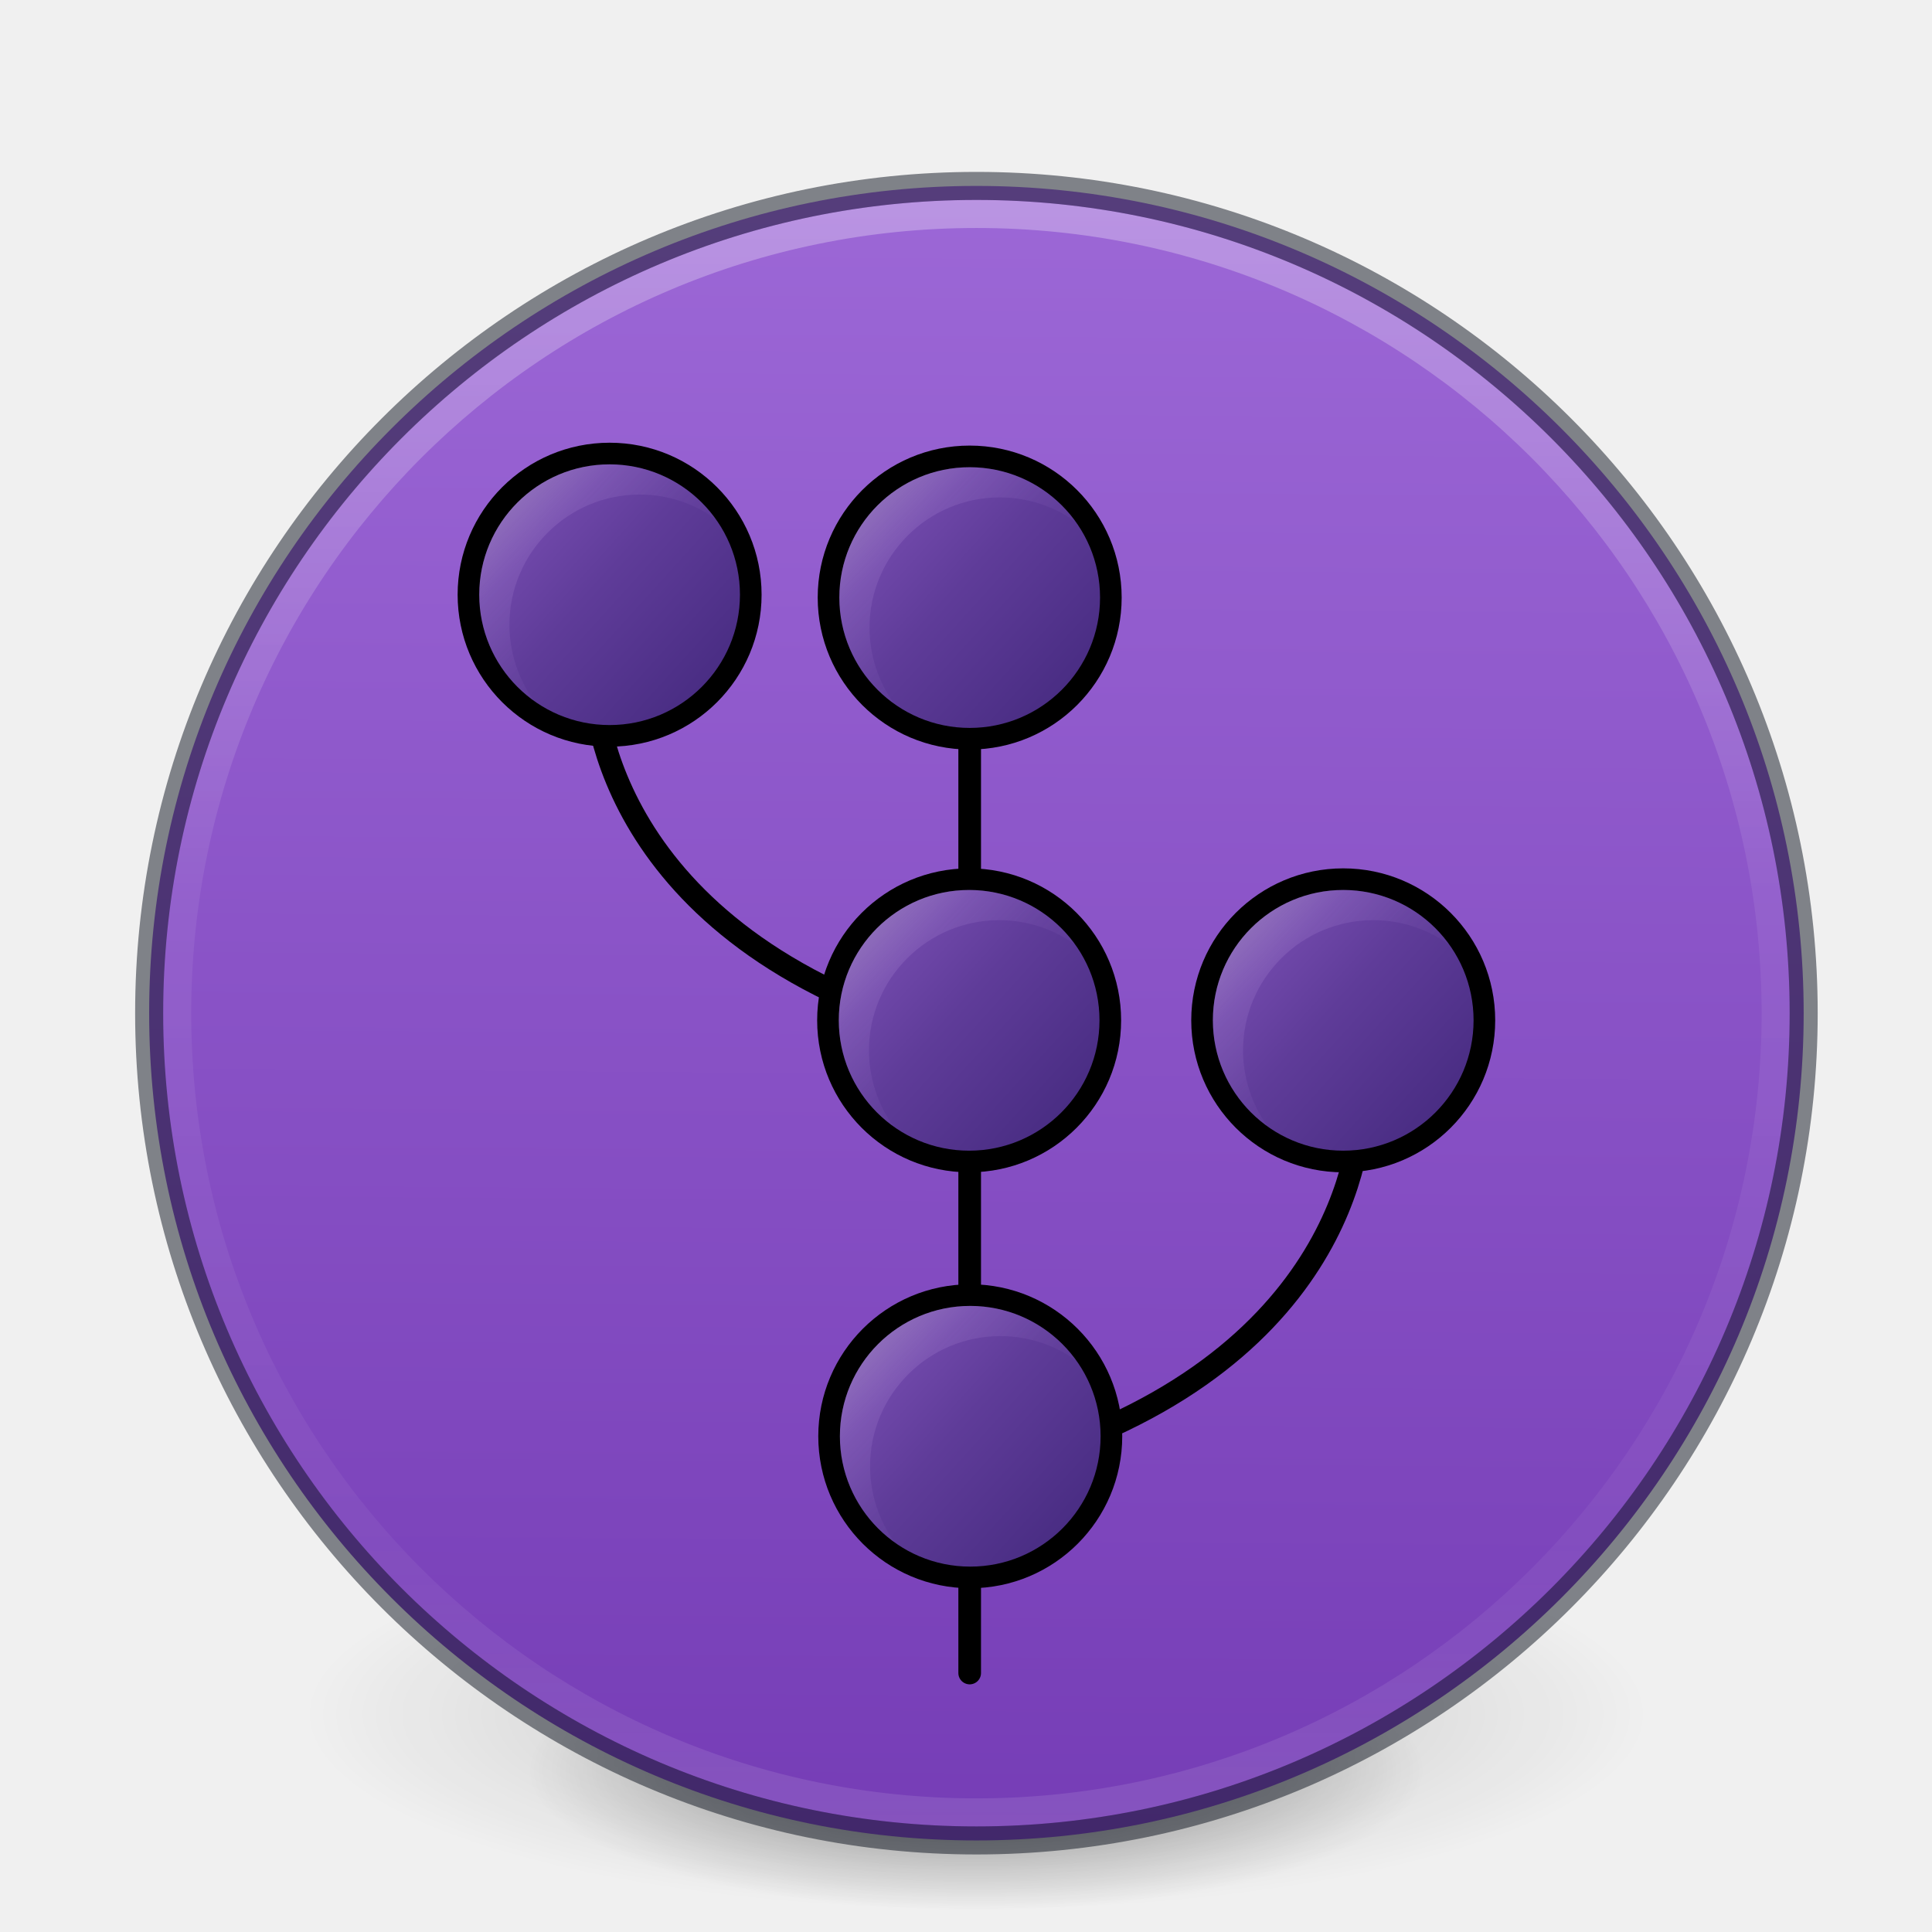
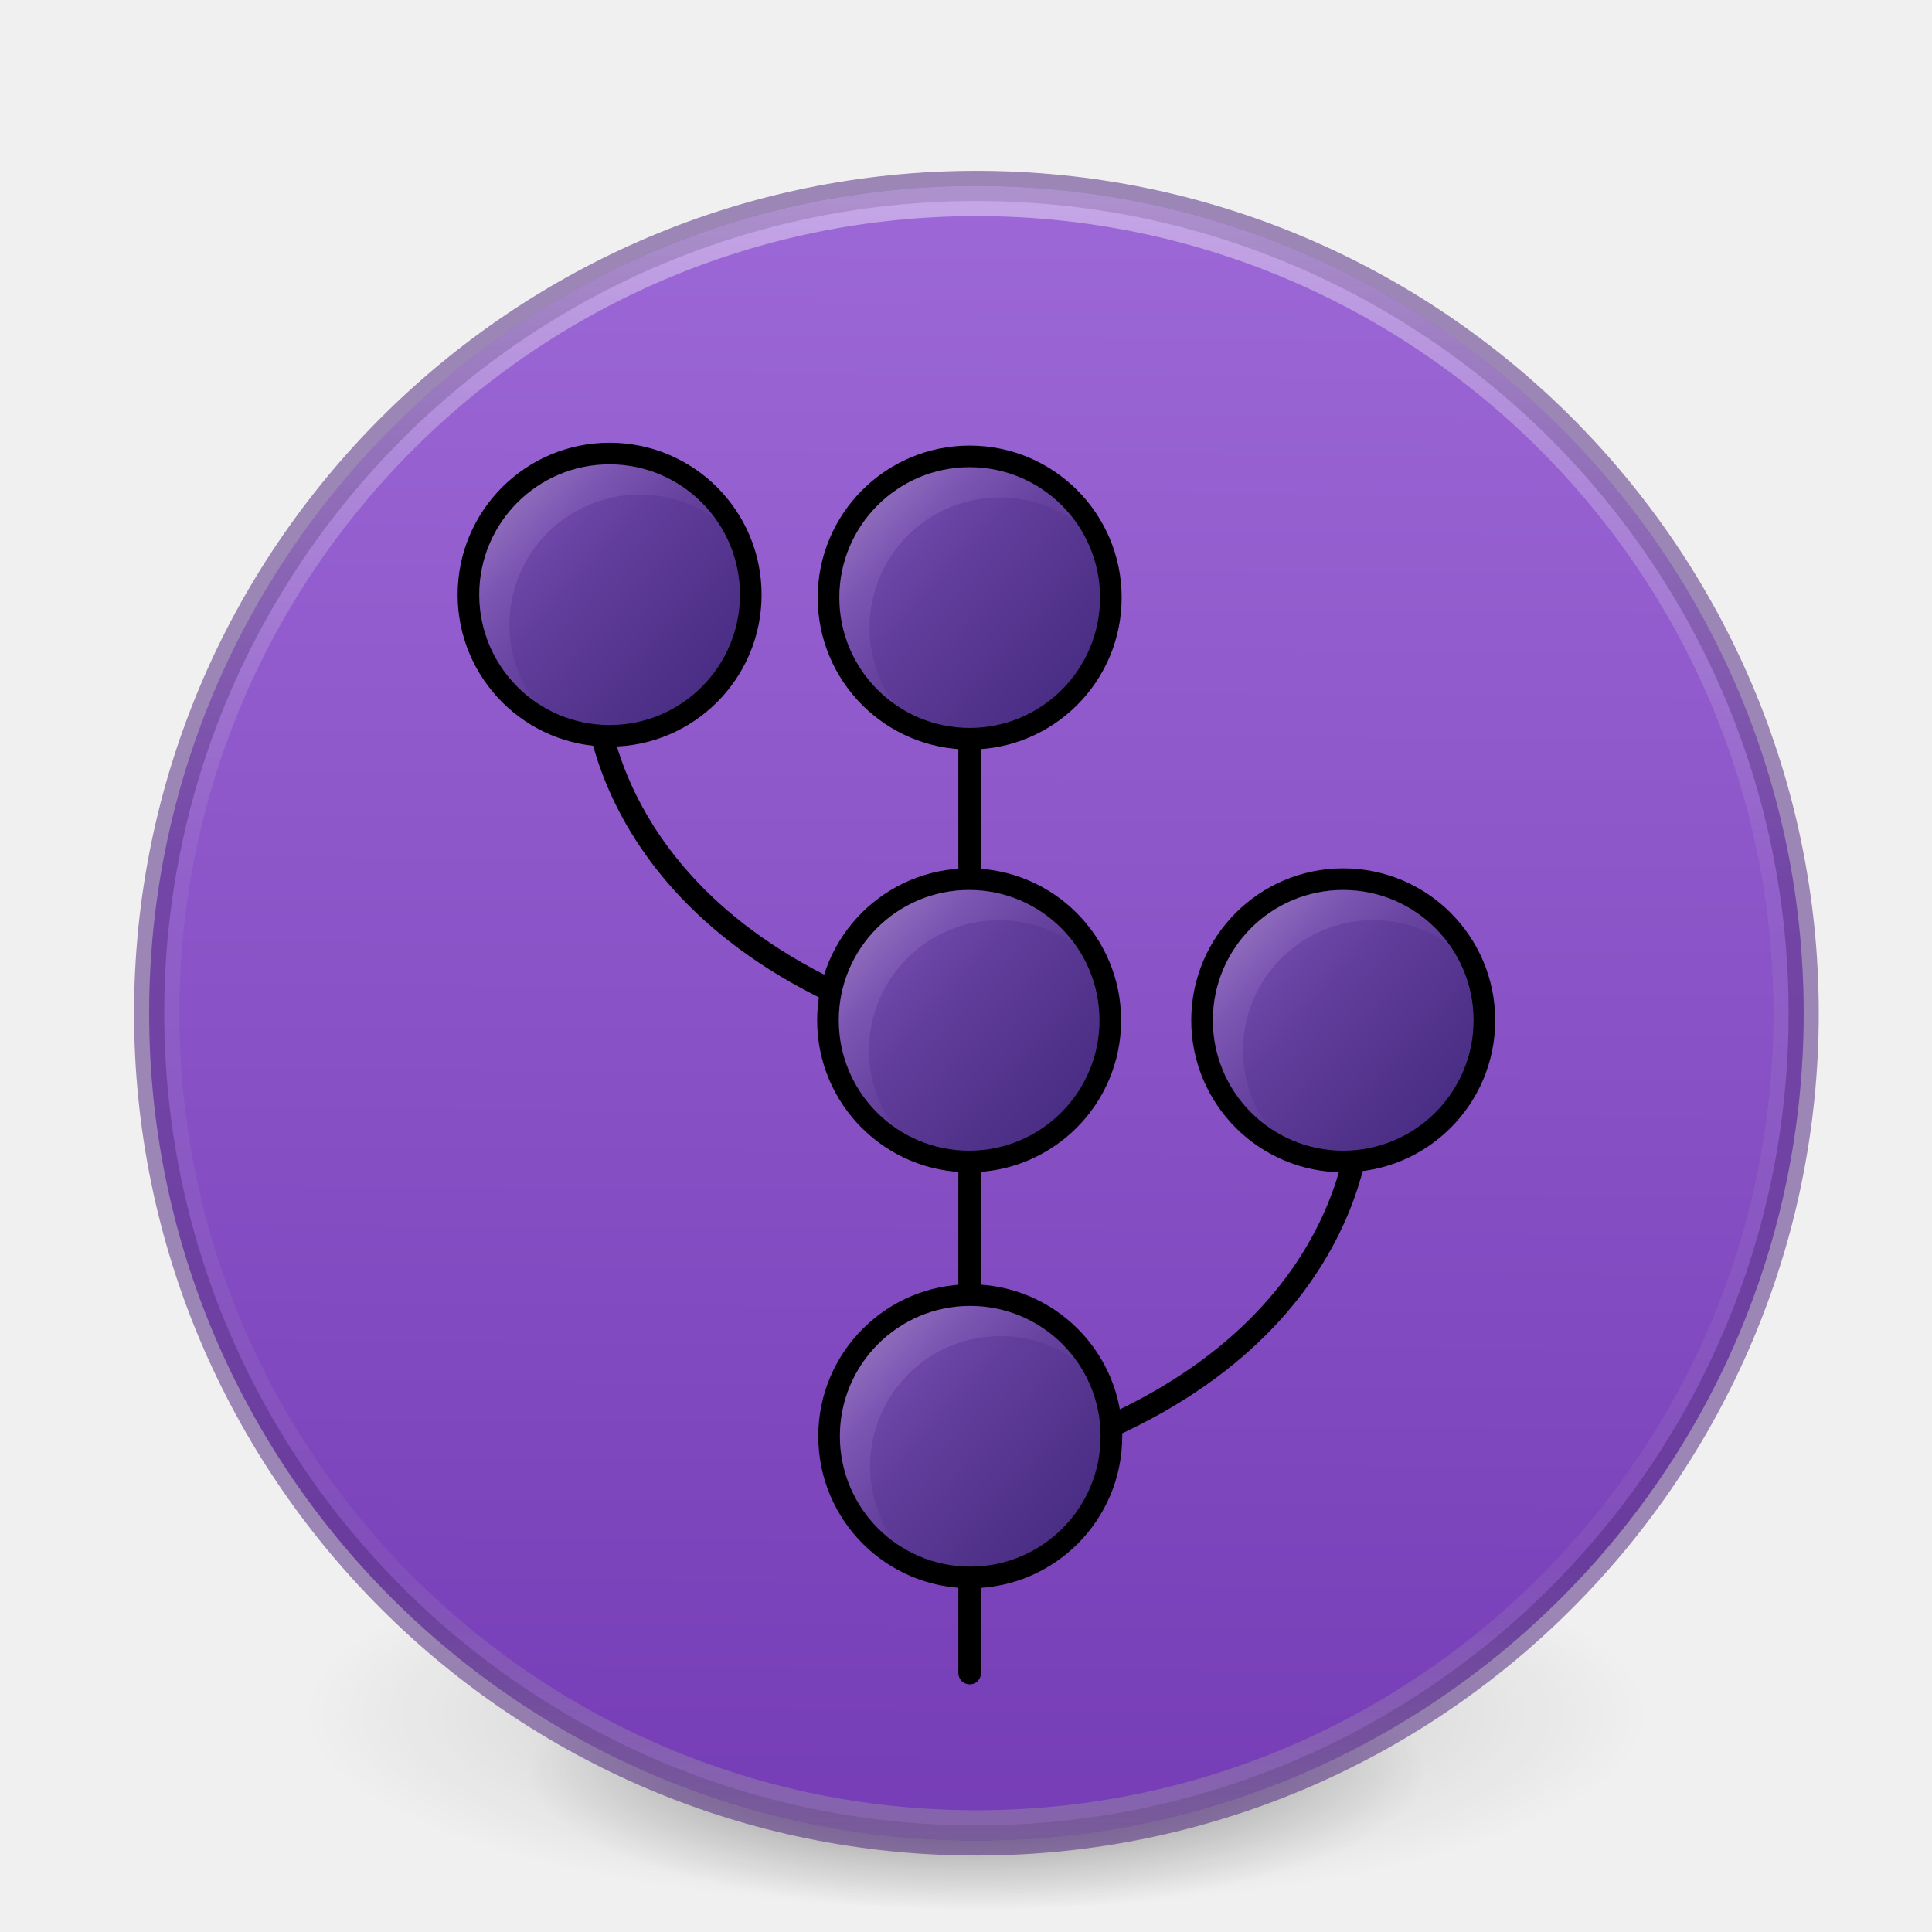
<svg xmlns="http://www.w3.org/2000/svg" xmlns:xlink="http://www.w3.org/1999/xlink" version="1.1" width="64" height="64" id="svg5157">
  <defs id="defs5159">
+     <linearGradient id="linearGradient930">
+       <stop offset="0" style="stop-color:#9c9c9c;stop-opacity:0.855" id="stop924" />
+       <stop id="stop919" style="stop-color:#b2b2b2;stop-opacity:0.191" offset="0.167" />
+       <stop offset="0.582" style="stop-color:#d3d3d3;stop-opacity:0.173" id="stop926" />
+       <stop offset="1" style="stop-color:#ffffff;stop-opacity:0.85" id="stop928" />
+     </linearGradient>
    <linearGradient id="linearGradient1053">
      <stop style="stop-color:#bababa;stop-opacity:0.439" offset="0" id="stop1049" />
      <stop style="stop-color:#c1a0e5;stop-opacity:0.173;" offset="0.334" id="stop1059" />
      <stop style="stop-color:#9d68d7;stop-opacity:0;" offset="1" id="stop1051" />
    </linearGradient>
    <linearGradient id="linearGradient1045">
      <stop id="stop1041" offset="0" style="stop-color:#41277b;stop-opacity:1" />
      <stop style="stop-color:#5f3c99;stop-opacity:1;" offset="0.409" id="stop1047" />
      <stop id="stop1043" offset="1" style="stop-color:#9d68d7;stop-opacity:1" />
    </linearGradient>
    <linearGradient id="linearGradient953-5">
      <stop style="stop-color:#7239b3;stop-opacity:1;" offset="0" id="stop949" />
      <stop style="stop-color:#9d68d7;stop-opacity:1" offset="1" id="stop951" />
    </linearGradient>
    <linearGradient id="linearGradient3820-7-2-8-6">
      <stop id="stop3822-2-6-5-0" style="stop-color:#3d3d3d;stop-opacity:1" offset="0" />
      <stop id="stop3864-8-7-4-1" style="stop-color:#686868;stop-opacity:0.498" offset="0.5" />
      <stop id="stop3824-1-2-6-7" style="stop-color:#686868;stop-opacity:0" offset="1" />
    </linearGradient>
    <linearGradient id="linearGradient4806">
      <stop offset="0" style="stop-color:#ffffff;stop-opacity:1" id="stop4808" />
      <stop offset="0.424" style="stop-color:#ffffff;stop-opacity:0.235" id="stop4810" />
      <stop offset="0.821" style="stop-color:#ffffff;stop-opacity:0.157" id="stop4812" />
      <stop offset="1" style="stop-color:#ffffff;stop-opacity:0.392" id="stop4814" />
    </linearGradient>
    <linearGradient xlink:href="#linearGradient4806" id="linearGradient3118" gradientUnits="userSpaceOnUse" gradientTransform="matrix(4.16388,0,0,4.16388,-236.0326,-50.53443)" x1="71.204" y1="15.369" x2="71.204" y2="40.496" />
    <radialGradient xlink:href="#linearGradient3820-7-2-8-6" id="radialGradient3163" gradientUnits="userSpaceOnUse" gradientTransform="matrix(0.6850502,0,0,0.2150277,-3.927532,68.46817)" cx="99.157" cy="186.171" fx="99.157" fy="186.171" r="62.769" />
    <linearGradient id="linearGradient3242-7-3-8-0-4-58-06">
      <stop offset="0" style="stop-color:#cdf87e;stop-opacity:1" id="stop3244-5-8-5-6-4-3-8" />
      <stop offset="0.262" style="stop-color:#a2e34f;stop-opacity:1" id="stop3246-9-5-1-5-3-0-7" />
      <stop offset="0.661" style="stop-color:#68b723;stop-opacity:1" id="stop3248-7-2-0-7-5-35-9" />
      <stop offset="1" style="stop-color:#1d7e0d;stop-opacity:1" id="stop3250-8-2-8-5-6-40-4" />
    </linearGradient>
    <radialGradient gradientTransform="matrix(0,2.423525,-2.639279,0,226.369,-84.88818)" gradientUnits="userSpaceOnUse" xlink:href="#linearGradient3242-7-3-8-0-4-58-06" id="radialGradient3381" fy="48.768" fx="66.127" r="31" cy="48.768" cx="66.127" />
    <linearGradient gradientTransform="matrix(2.113467,0,0,1.645562,50.72421,61.89995)" gradientUnits="userSpaceOnUse" xlink:href="#linearGradient4361" id="linearGradient3030" y2="37.13" x2="24.139" y1="9.176" x1="24.139" />
    <linearGradient id="linearGradient4361">
      <stop offset="0" style="stop-color:#ffffff;stop-opacity:1" id="stop4363" />
      <stop offset="0" style="stop-color:#ffffff;stop-opacity:0.235" id="stop4365" />
      <stop offset="1" style="stop-color:#ffffff;stop-opacity:0.157" id="stop4367" />
      <stop offset="1" style="stop-color:#ffffff;stop-opacity:0.392" id="stop4369" />
    </linearGradient>
    <linearGradient gradientTransform="matrix(1.659245,0,0,2.092852,60.83215,51.57179)" gradientUnits="userSpaceOnUse" xlink:href="#linearGradient4351" id="linearGradient3030-1" y2="26.485" x2="24.139" y1="19.795" x1="24.139" />
    <linearGradient id="linearGradient4351">
      <stop offset="0" style="stop-color:#ffffff;stop-opacity:1" id="stop4353" />
      <stop offset="0" style="stop-color:#ffffff;stop-opacity:0.235" id="stop4355" />
      <stop offset="1" style="stop-color:#ffffff;stop-opacity:0.157" id="stop4357" />
      <stop offset="1" style="stop-color:#ffffff;stop-opacity:0.392" id="stop4359" />
    </linearGradient>
    <radialGradient cx="-14.891" cy="11.546" r="20" fx="-14.891" fy="11.546" id="radialGradient3183" xlink:href="#linearGradient4330" gradientUnits="userSpaceOnUse" gradientTransform="matrix(-9.9735355e-6,17.90064,18.57144,0,-152.285,218.151)" />
    <linearGradient id="linearGradient4330">
      <stop offset="0" style="stop-color:#95a3ab;stop-opacity:1" id="stop4332" />
      <stop offset="0.262" style="stop-color:#667885;stop-opacity:1" id="stop4334" />
      <stop offset="0.705" style="stop-color:#485a6c;stop-opacity:1" id="stop4336" />
      <stop offset="1" style="stop-color:#273445;stop-opacity:1" id="stop4338" />
    </linearGradient>
    <radialGradient r="62.769" fy="185.297" fx="99.189" cy="185.297" cx="99.189" gradientTransform="matrix(0.3823536,7.5555777e-8,-1.8372241e-8,0.1115198,-5.925427,36.33585)" gradientUnits="userSpaceOnUse" id="radialGradient3300-9" xlink:href="#linearGradient23419" />
    <linearGradient id="linearGradient23419">
      <stop offset="0" style="stop-color:#000000;stop-opacity:1" id="stop23421" />
      <stop offset="1" style="stop-color:#000000;stop-opacity:0" id="stop23423" />
    </linearGradient>
    <radialGradient r="62.769" fy="185.297" fx="99.189" cy="185.297" cx="99.189" gradientTransform="matrix(0.2549024,5.3967361e-8,-1.2248161e-8,0.07965545,6.716382,44.24067)" gradientUnits="userSpaceOnUse" id="radialGradient4192" xlink:href="#linearGradient23419" />
    <linearGradient gradientTransform="matrix(2.16157,0,0,2.16157,-123.6688,37.32695)" gradientUnits="userSpaceOnUse" xlink:href="#linearGradient4806" id="linearGradient3293" y2="40.496" x2="71.204" y1="15.369" x1="71.204" />
    <linearGradient xlink:href="#linearGradient953-5" id="linearGradient955" x1="64.463" y1="128.37" x2="65.362" y2="7.455" gradientUnits="userSpaceOnUse" gradientTransform="matrix(0.499998,0,0,0.499998,0.6401574,65.63983)" />
    <linearGradient xlink:href="#linearGradient1045" id="linearGradient990" x1="165.299" y1="72.761" x2="140.478" y2="50.264" gradientUnits="userSpaceOnUse" gradientTransform="translate(-68.14741)" />
    <linearGradient xlink:href="#linearGradient1053" id="linearGradient1055" x1="79.65" y1="56.753" x2="90.919" y2="67.801" gradientUnits="userSpaceOnUse" />
    <linearGradient xlink:href="#linearGradient1045" id="linearGradient1081" gradientUnits="userSpaceOnUse" gradientTransform="translate(-68.14741)" x1="165.299" y1="72.761" x2="140.478" y2="50.264" />
    <linearGradient xlink:href="#linearGradient1053" id="linearGradient1083" gradientUnits="userSpaceOnUse" x1="79.65" y1="56.753" x2="90.919" y2="67.801" />
    <linearGradient xlink:href="#linearGradient1045" id="linearGradient1091" gradientUnits="userSpaceOnUse" gradientTransform="translate(-68.14741)" x1="165.299" y1="72.761" x2="140.478" y2="50.264" />
    <linearGradient xlink:href="#linearGradient1053" id="linearGradient1093" gradientUnits="userSpaceOnUse" x1="79.65" y1="56.753" x2="90.919" y2="67.801" />
    <linearGradient xlink:href="#linearGradient1045" id="linearGradient1101" gradientUnits="userSpaceOnUse" gradientTransform="translate(-68.14741)" x1="165.299" y1="72.761" x2="140.478" y2="50.264" />
    <linearGradient xlink:href="#linearGradient1053" id="linearGradient1103" gradientUnits="userSpaceOnUse" x1="79.65" y1="56.753" x2="90.919" y2="67.801" />
    <linearGradient xlink:href="#linearGradient1045" id="linearGradient1111" gradientUnits="userSpaceOnUse" gradientTransform="translate(-68.14741)" x1="165.299" y1="72.761" x2="140.478" y2="50.264" />
    <linearGradient xlink:href="#linearGradient1053" id="linearGradient1113" gradientUnits="userSpaceOnUse" x1="79.65" y1="56.753" x2="90.919" y2="67.801" />
+     <linearGradient xlink:href="#linearGradient930" id="linearGradient922" x1="33" y1="125" x2="33" y2="70" gradientUnits="userSpaceOnUse" />
+     <clipPath clipPathUnits="userSpaceOnUse" id="clipPath925">
+       <path d="m 32.345,70.159 c -15.121,0 -27.404,12.284 -27.404,27.404 0,15.121 12.284,27.404 27.404,27.404 15.121,0 27.404,-12.284 27.404,-27.404 0,-15.121 -12.284,-27.404 -27.404,-27.404 z" id="path927" style="color:#000000;display:inline;overflow:visible;visibility:visible;opacity:1;fill:url(#linearGradient929);fill-opacity:1;fill-rule:nonzero;stroke:none;stroke-width:0.929;marker:none;enable-background:accumulate" />
+     </clipPath>
+     <linearGradient xlink:href="#linearGradient953-5" id="linearGradient929" gradientUnits="userSpaceOnUse" gradientTransform="matrix(0.499998,0,0,0.499998,0.6401574,65.63983)" x1="64.463" y1="128.37" x2="65.362" y2="7.455" />
  </defs>
  <g id="layer3" transform="translate(0,-64)" style="display:none">
    <rect style="display:inline;fill:#888888;fill-opacity:0.153;stroke:none;stroke-width:0.493;stroke-miterlimit:4;stroke-dasharray:none;stroke-opacity:1" id="rect910" width="64.141" height="64.275" x="-0.098" y="64" />
  </g>
  <g id="layer1" transform="translate(0,-64)">
    <g style="opacity:1" id="g4198" transform="matrix(0.9289584,0,0,0.9289584,2.618274,67.83483)">
      <path style="opacity:0.2;fill:url(#radialGradient3300-9);fill-opacity:1;stroke:none" id="path3818-0" d="m 56,57.002 a 24,6.999 0 1 1 -48,0 24,6.999 0 1 1 48,0 z" />
      <path d="m 48,59.002 a 16,4.999 0 1 1 -32,0 16,4.999 0 1 1 32,0 z" id="path4190" style="opacity:0.4;fill:url(#radialGradient4192);fill-opacity:1;stroke:none" />
    </g>
    <path style="color:#000000;display:inline;overflow:visible;visibility:visible;opacity:1;fill:url(#linearGradient955);fill-opacity:1;fill-rule:nonzero;stroke:none;stroke-width:0.929;marker:none;enable-background:accumulate" id="path2555-9" d="m 32.345,70.159 c -15.121,0 -27.404,12.284 -27.404,27.404 0,15.121 12.284,27.404 27.404,27.404 15.121,0 27.404,-12.284 27.404,-27.404 0,-15.121 -12.284,-27.404 -27.404,-27.404 z" />
-     <path style="color:#000000;display:inline;overflow:visible;visibility:visible;opacity:0.3;fill:none;stroke:url(#linearGradient3293);stroke-width:0.929;stroke-linecap:round;stroke-linejoin:round;stroke-miterlimit:4;stroke-dasharray:none;stroke-dashoffset:0;stroke-opacity:1;marker:none;enable-background:accumulate" id="path3019-3" d="m 58.82,97.563 c 0,14.622 -11.853,26.475 -26.475,26.475 -14.622,0 -26.475,-11.853 -26.475,-26.475 0,-14.622 11.853,-26.475 26.475,-26.475 14.622,0 26.475,11.853 26.475,26.475 z" />
-     <path style="color:#000000;display:inline;overflow:visible;visibility:visible;opacity:0.5;fill:#7239b3;fill-opacity:0;fill-rule:nonzero;stroke:#0e141f;stroke-width:0.929;stroke-linecap:round;stroke-linejoin:round;stroke-miterlimit:4;stroke-dasharray:none;stroke-dashoffset:0;stroke-opacity:1;marker:none;enable-background:accumulate" id="path2555-7-1" d="m 32.345,70.159 c -15.121,0 -27.404,12.284 -27.404,27.404 0,15.121 12.284,27.404 27.404,27.404 15.121,0 27.404,-12.284 27.404,-27.404 0,-15.121 -12.284,-27.404 -27.404,-27.404 z" />
+     <path style="color:#000000;display:inline;overflow:visible;visibility:visible;opacity:0.5;fill:#7239b3;fill-opacity:0;fill-rule:nonzero;stroke:#481c7b;stroke-width:1;stroke-linecap:round;stroke-linejoin:round;stroke-miterlimit:4;stroke-dasharray:none;stroke-dashoffset:0;stroke-opacity:1;marker:none;enable-background:accumulate" id="path2555-7-1" d="m 32.345,70.159 c -15.121,0 -27.404,12.284 -27.404,27.404 0,15.121 12.284,27.404 27.404,27.404 15.121,0 27.404,-12.284 27.404,-27.404 0,-15.121 -12.284,-27.404 -27.404,-27.404 z" />
+     <path d="m 32.345,70.159 c -15.121,0 -27.404,12.284 -27.404,27.404 0,15.121 12.284,27.404 27.404,27.404 15.121,0 27.404,-12.284 27.404,-27.404 0,-15.121 -12.284,-27.404 -27.404,-27.404 z" id="path914" style="color:#000000;display:inline;overflow:visible;visibility:visible;opacity:0.5;fill:none;fill-opacity:0;fill-rule:nonzero;stroke:url(#linearGradient922);stroke-width:2;stroke-linecap:round;stroke-linejoin:round;stroke-miterlimit:4;stroke-dasharray:none;stroke-dashoffset:0;stroke-opacity:1;marker:none;enable-background:accumulate" clip-path="url(#clipPath925)" />
  </g>
  <g id="layer2" style="display:inline" transform="translate(0,-64)">
    <path style="fill:none;stroke:#000000;stroke-width:0.75;stroke-linecap:round;stroke-linejoin:miter;stroke-miterlimit:4;stroke-dasharray:none;stroke-opacity:1" d="M 32.122,83.795 V 119.421" id="path967" />
    <circle style="opacity:1;fill:#ffffff;stroke:#000000;stroke-width:1.433;stroke-miterlimit:4;stroke-dasharray:none" id="path932-5" cx="32.122" cy="83.795" r="4.318" />
    <path style="opacity:1;fill:none;stroke:#000000;stroke-width:0.75;stroke-linecap:butt;stroke-linejoin:miter;stroke-miterlimit:4;stroke-dasharray:none;stroke-opacity:1" d="m 34.931,111.994 c 10.4,-3.678 10.165,-11.366 10.141,-11.379" id="path1126" />
    <path id="path1136" d="M 29.822,97.77 C 19.422,94.092 19.657,86.404 19.68,86.391" style="opacity:1;fill:none;stroke:#000000;stroke-width:0.75;stroke-linecap:butt;stroke-linejoin:miter;stroke-miterlimit:4;stroke-dasharray:none;stroke-opacity:1" />
    <circle r="4.318" cy="97.8" cx="32.104" id="circle969" style="opacity:1;fill:#ffffff;stroke:#000000;stroke-width:1.433;stroke-miterlimit:4;stroke-dasharray:none" />
    <circle style="opacity:1;fill:#ffffff;stroke:#000000;stroke-width:1.433;stroke-miterlimit:4;stroke-dasharray:none" id="circle971" cx="32.141" cy="111.578" r="4.318" />
    <circle r="4.318" cy="83.7" cx="20.194" id="circle973" style="opacity:1;fill:#ffffff;stroke:#000000;stroke-width:1.433;stroke-miterlimit:4;stroke-dasharray:none" />
    <circle r="4.318" cy="97.8" cx="44.496" id="circle975" style="opacity:1;fill:none;stroke:#000000;stroke-width:1.433;stroke-miterlimit:4;stroke-dasharray:none" />
    <g id="g1062" />
    <g id="g1073" transform="matrix(0.499998,0,0,0.499998,0.6401574,65.63983)">
      <circle style="display:inline;opacity:1;fill:url(#linearGradient990);fill-opacity:1;stroke:none;stroke-width:2.865;stroke-miterlimit:4;stroke-dasharray:none" id="circle977" cx="87.712" cy="64.32" r="8.636" />
      <path id="circle979" d="m 87.712,55.684 a 8.636,8.636 0 0 0 -8.637,8.637 8.636,8.636 0 0 0 3.627,7.025 8.636,8.636 0 0 1 -1.627,-5.025 8.636,8.636 0 0 1 8.637,-8.637 8.636,8.636 0 0 1 5.008,1.607 8.636,8.636 0 0 0 -7.008,-3.607 z" style="opacity:1;fill:url(#linearGradient1055);fill-opacity:1;stroke:none;stroke-width:2.865;stroke-miterlimit:4;stroke-dasharray:none" />
    </g>
    <g id="g1006" transform="translate(-24.71079,27.55703)" />
    <g transform="translate(-48.60474,-28.19892)" id="g1030" />
    <g id="g1079" transform="matrix(0.499998,0,0,0.499998,-11.71512,79.41829)">
      <circle r="8.636" cy="64.32" cx="87.712" id="circle1075" style="display:inline;opacity:1;fill:url(#linearGradient1081);fill-opacity:1;stroke:none;stroke-width:2.865;stroke-miterlimit:4;stroke-dasharray:none" />
      <path style="opacity:1;fill:url(#linearGradient1083);fill-opacity:1;stroke:none;stroke-width:2.865;stroke-miterlimit:4;stroke-dasharray:none" d="m 87.712,55.684 a 8.636,8.636 0 0 0 -8.637,8.637 8.636,8.636 0 0 0 3.627,7.025 8.636,8.636 0 0 1 -1.627,-5.025 8.636,8.636 0 0 1 8.637,-8.637 8.636,8.636 0 0 1 5.008,1.607 8.636,8.636 0 0 0 -7.008,-3.607 z" id="path1077" />
    </g>
    <g transform="matrix(0.499998,0,0,0.499998,-11.75187,65.63983)" id="g1089">
      <circle style="display:inline;opacity:1;fill:url(#linearGradient1091);fill-opacity:1;stroke:none;stroke-width:2.865;stroke-miterlimit:4;stroke-dasharray:none" id="circle1085" cx="87.712" cy="64.32" r="8.636" />
      <path id="path1087" d="m 87.712,55.684 a 8.636,8.636 0 0 0 -8.637,8.637 8.636,8.636 0 0 0 3.627,7.025 8.636,8.636 0 0 1 -1.627,-5.025 8.636,8.636 0 0 1 8.637,-8.637 8.636,8.636 0 0 1 5.008,1.607 8.636,8.636 0 0 0 -7.008,-3.607 z" style="opacity:1;fill:url(#linearGradient1093);fill-opacity:1;stroke:none;stroke-width:2.865;stroke-miterlimit:4;stroke-dasharray:none" />
    </g>
    <g id="g1099" transform="matrix(0.499998,0,0,0.499998,-11.73349,51.6354)">
      <circle r="8.636" cy="64.32" cx="87.712" id="circle1095" style="display:inline;opacity:1;fill:url(#linearGradient1101);fill-opacity:1;stroke:none;stroke-width:2.865;stroke-miterlimit:4;stroke-dasharray:none" />
      <path style="opacity:1;fill:url(#linearGradient1103);fill-opacity:1;stroke:none;stroke-width:2.865;stroke-miterlimit:4;stroke-dasharray:none" d="m 87.712,55.684 a 8.636,8.636 0 0 0 -8.637,8.637 8.636,8.636 0 0 0 3.627,7.025 8.636,8.636 0 0 1 -1.627,-5.025 8.636,8.636 0 0 1 8.637,-8.637 8.636,8.636 0 0 1 5.008,1.607 8.636,8.636 0 0 0 -7.008,-3.607 z" id="path1097" />
    </g>
    <g transform="matrix(0.499998,0,0,0.499998,-23.66204,51.54043)" id="g1109">
      <circle style="display:inline;opacity:1;fill:url(#linearGradient1111);fill-opacity:1;stroke:none;stroke-width:2.865;stroke-miterlimit:4;stroke-dasharray:none" id="circle1105" cx="87.712" cy="64.32" r="8.636" />
      <path id="path1107" d="m 87.712,55.684 a 8.636,8.636 0 0 0 -8.637,8.637 8.636,8.636 0 0 0 3.627,7.025 8.636,8.636 0 0 1 -1.627,-5.025 8.636,8.636 0 0 1 8.637,-8.637 8.636,8.636 0 0 1 5.008,1.607 8.636,8.636 0 0 0 -7.008,-3.607 z" style="opacity:1;fill:url(#linearGradient1113);fill-opacity:1;stroke:none;stroke-width:2.865;stroke-miterlimit:4;stroke-dasharray:none" />
    </g>
  </g>
</svg>
